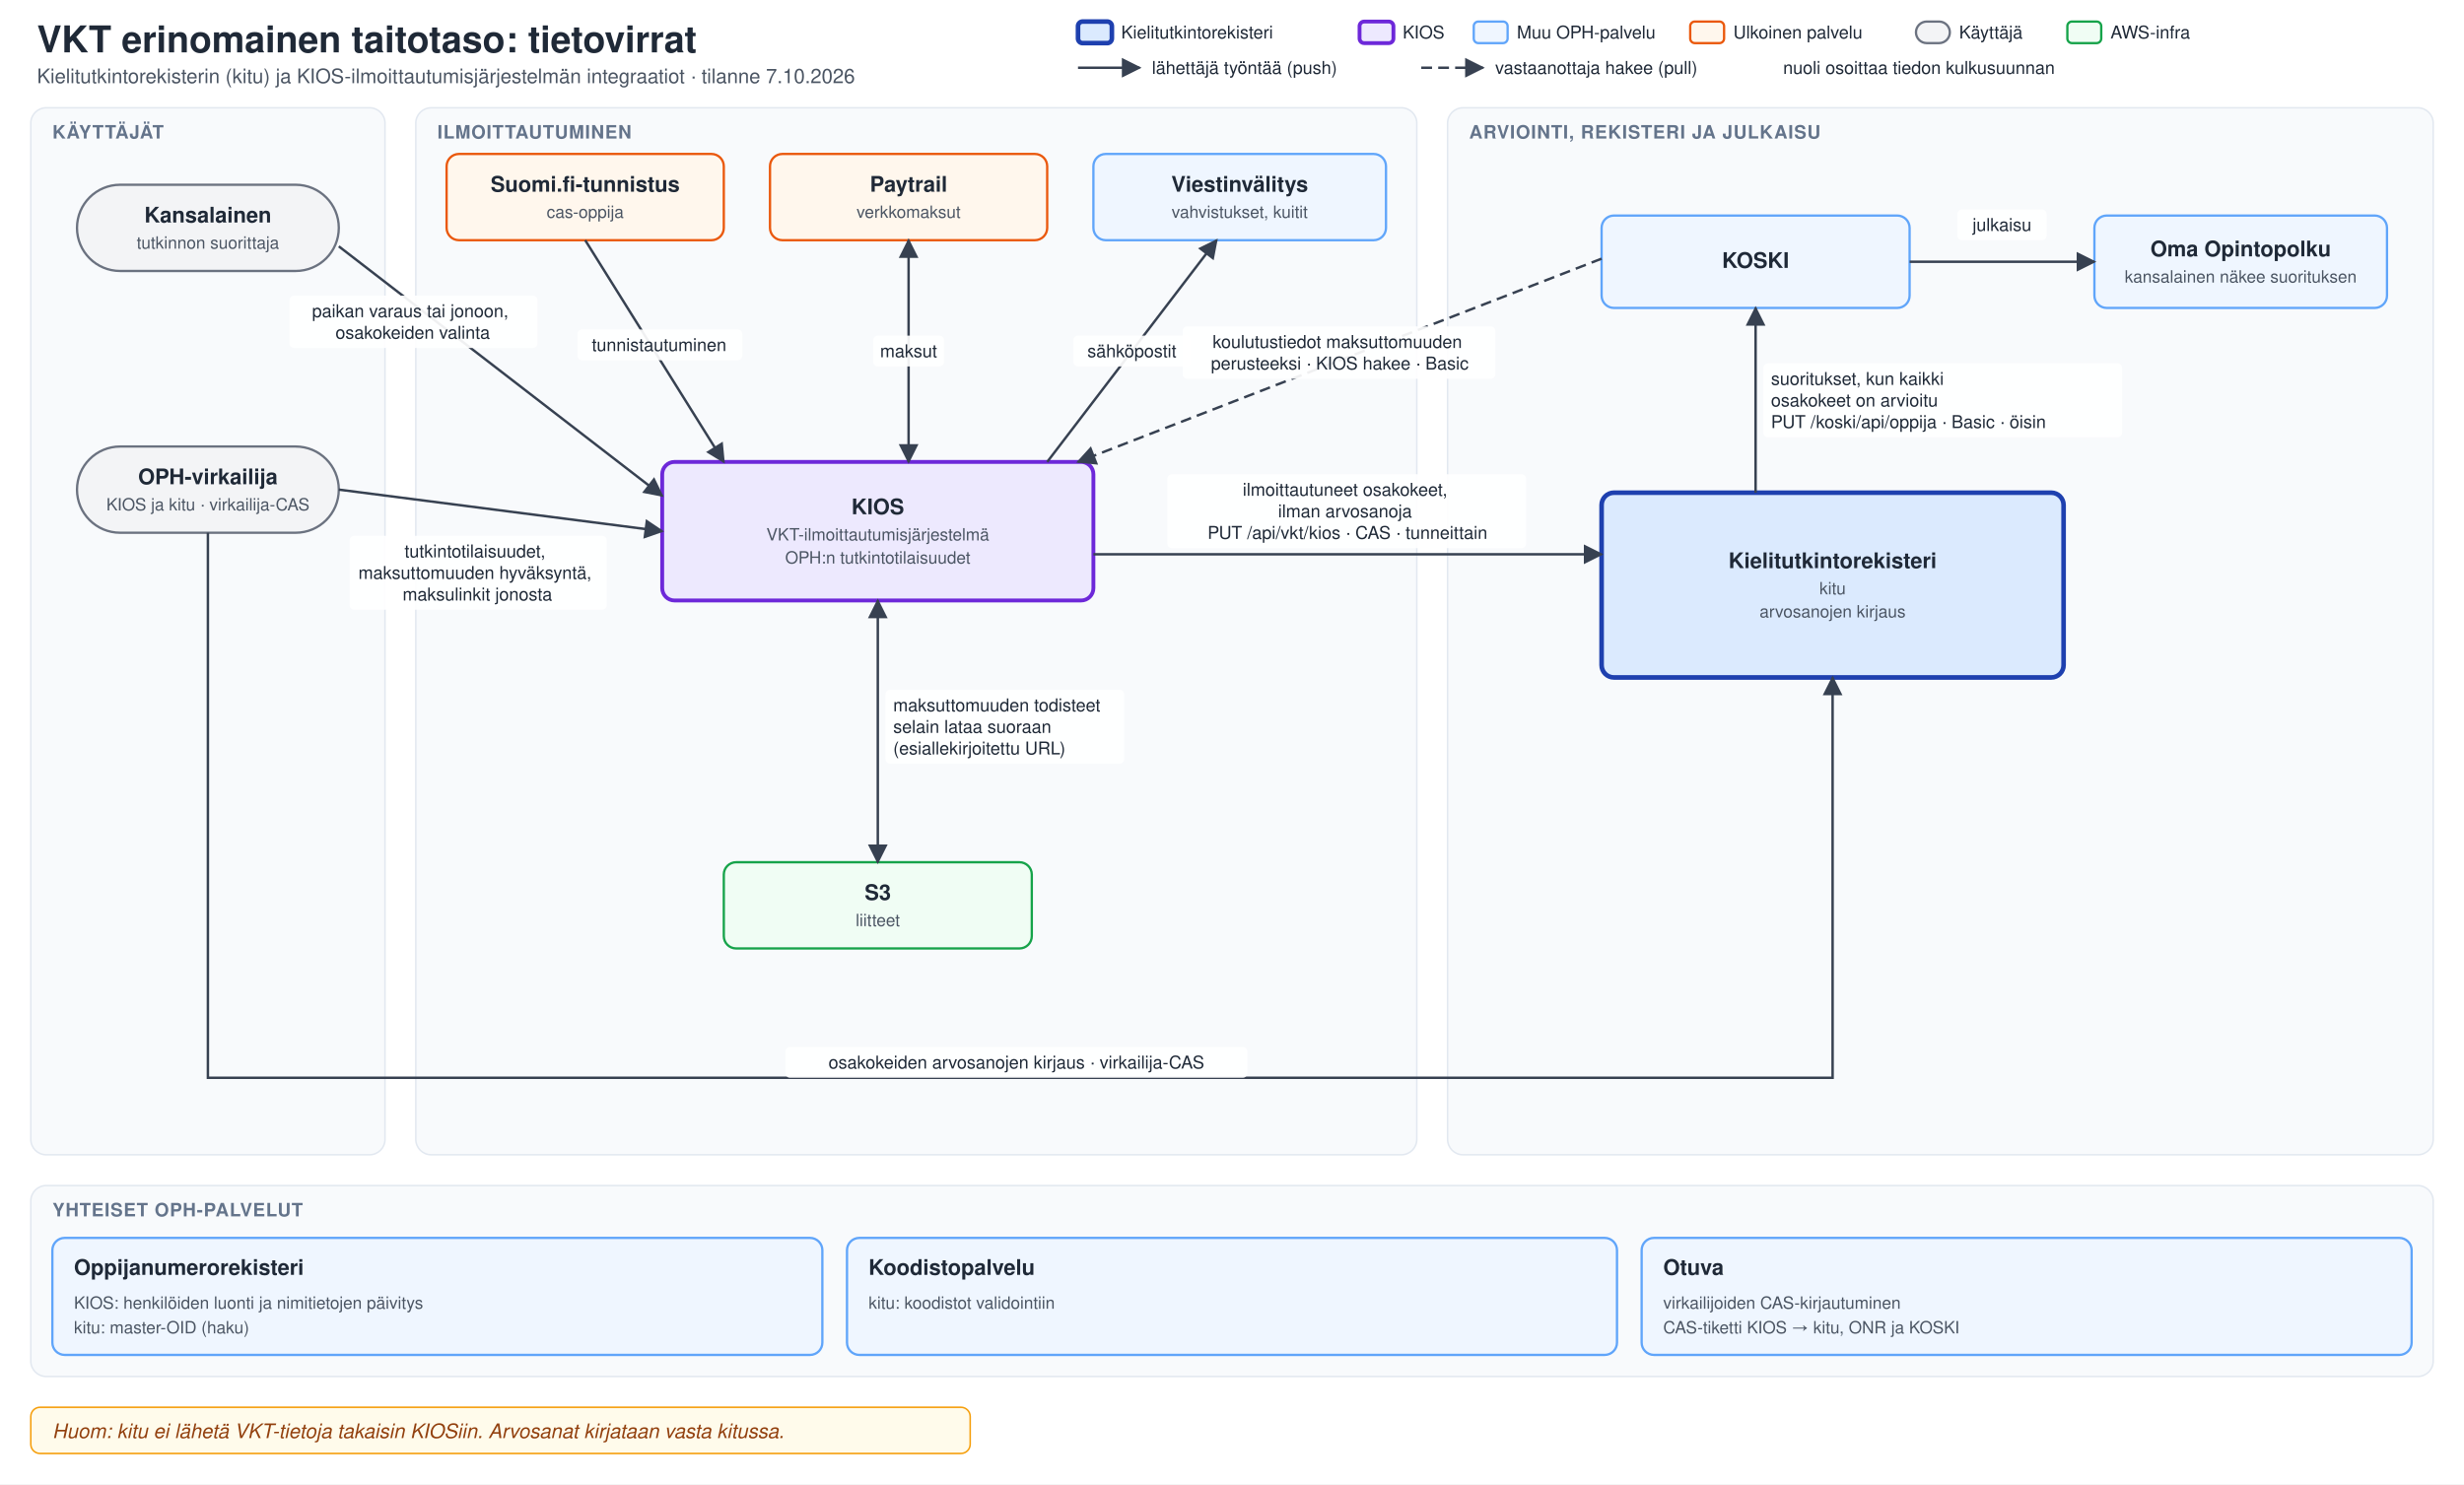
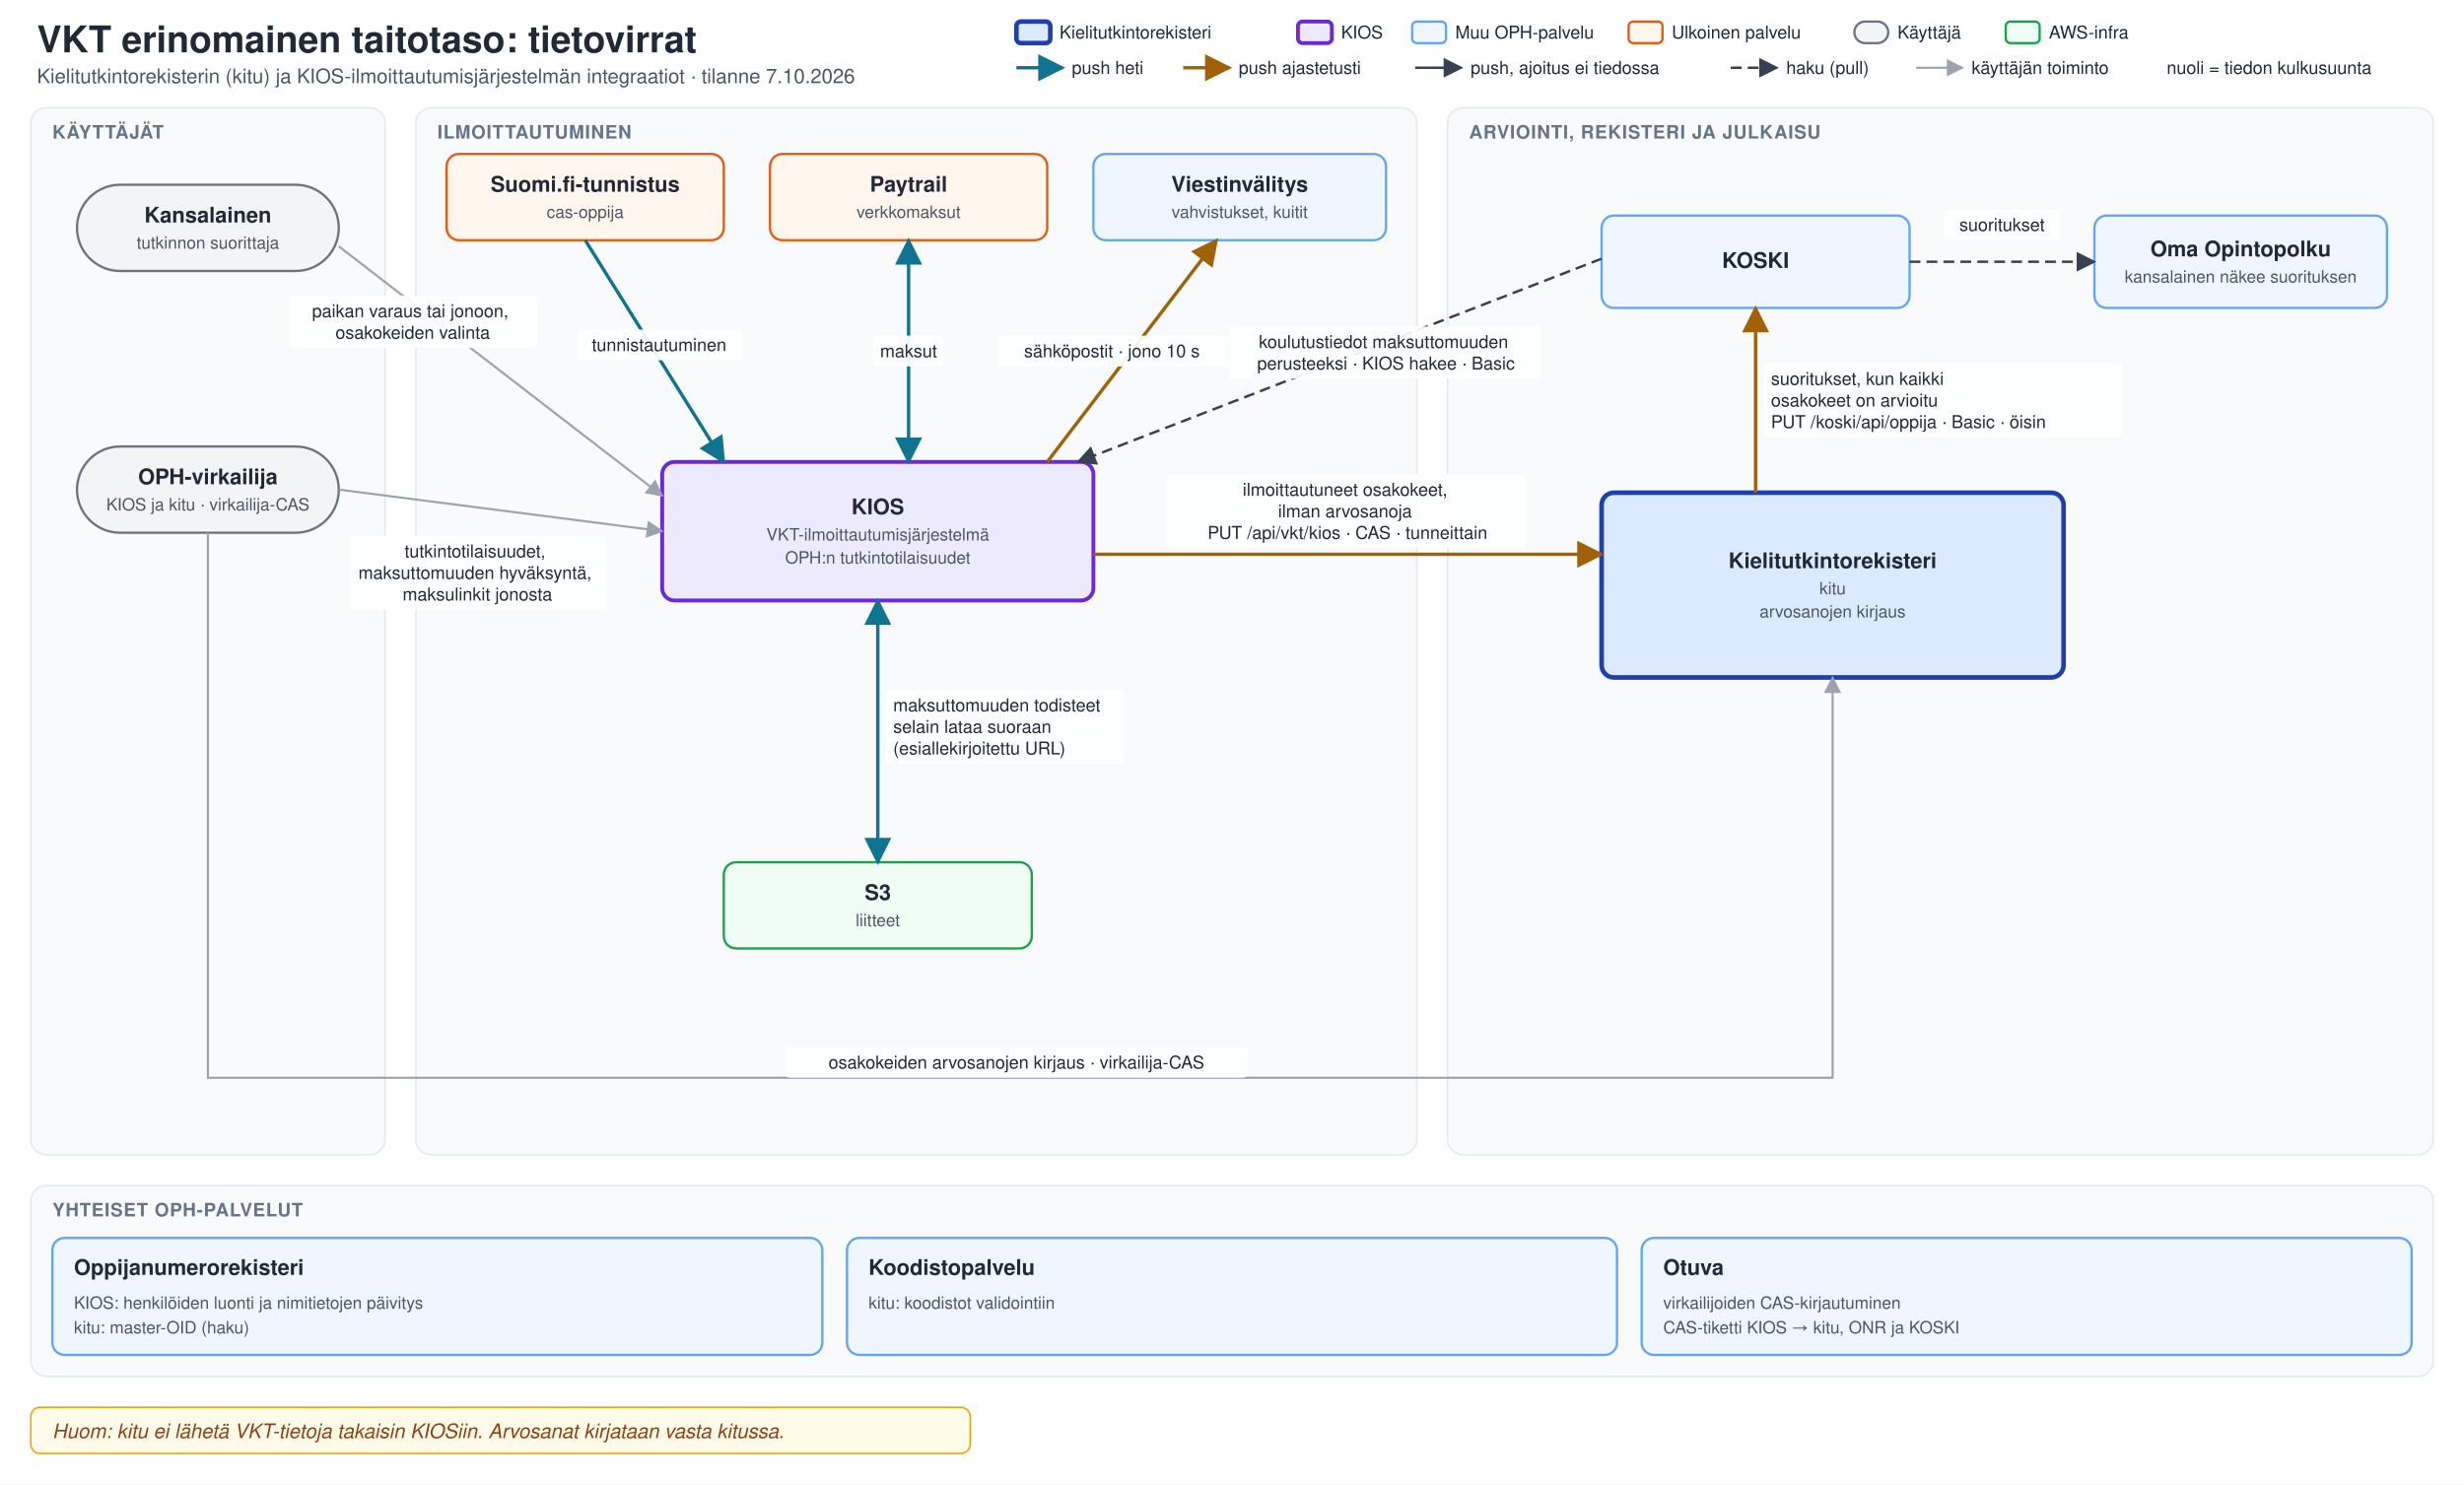
<svg xmlns="http://www.w3.org/2000/svg" width="1600" height="964" viewBox="0 0 1600 964">
  <defs>
    <style>
    text { font-family: Helvetica, Arial, sans-serif; fill: #1f2937; }
    .tausta { fill: #ffffff; }
    .otsikko { font-size: 24px; font-weight: bold; }
    .alaotsikko { font-size: 13px; fill: #4b5563; }
    .kaista { fill: #f8fafc; stroke: #e2e8f0; stroke-width: 1; }
    .kaistan-nimi { font-size: 12px; font-weight: bold; fill: #64748b; letter-spacing: 0.5px; }
    .laatikko rect { stroke-width: 1.5; }
    .nimi { font-size: 14px; font-weight: bold; }
    .lisatieto { font-size: 11px; fill: #4b5563; }
    .kitu rect { fill: #dbeafe; stroke: #1e40af; stroke-width: 3; }
    .kios rect { fill: #ede9fe; stroke: #6d28d9; stroke-width: 2.5; }
    .oph rect { fill: #eff6ff; stroke: #60a5fa; }
    .ulkoinen rect { fill: #fff7ed; stroke: #ea580c; }
    .infra rect { fill: #f0fdf4; stroke: #16a34a; }
    .toimija rect { fill: #f3f4f6; stroke: #6b7280; }
    .ryhma { fill: #f5f9ff; stroke: #60a5fa; stroke-width: 1.5; stroke-dasharray: 4 3; }
    .ryhman-nimi { font-size: 14px; font-weight: bold; fill: #1e3a8a; }
    .nuoli path { fill: none; stroke: #374151; stroke-width: 1.6; }
+     .heti path { stroke: #0e7490; stroke-width: 2.2; }
+     .ajastettu path { stroke: #a16207; stroke-width: 2.2; }
    .pull path { stroke-dasharray: 7 4; }
+     .kayttaja path { stroke: #9ca3af; stroke-width: 1.4; }
    .nuolen-teksti rect { fill: #ffffff; fill-opacity: 0.92; }
    .nuolen-teksti text { font-size: 11.5px; }
    .ei-kaytossa { opacity: 0.5; }
    .huom { font-size: 13px; font-style: italic; fill: #92400e; }
    .huom-tausta { fill: #fffbeb; stroke: #f59e0b; stroke-width: 1; }
    .selite { font-size: 11.5px; }
    </style>
-     <marker id="karki" viewBox="0 0 10 10" refX="9" refY="5" markerWidth="8" markerHeight="8" orient="auto-start-reverse">
+     <marker id="karki-heti" viewBox="0 0 10 10" refX="9" refY="5" markerWidth="8" markerHeight="8" orient="auto-start-reverse">
+       <path d="M 0,0 L 10,5 L 0,10 z" fill="#0e7490" />
+     </marker>
+     <marker id="karki-ajastettu" viewBox="0 0 10 10" refX="9" refY="5" markerWidth="8" markerHeight="8" orient="auto-start-reverse">
+       <path d="M 0,0 L 10,5 L 0,10 z" fill="#a16207" />
+     </marker>
+     <marker id="karki-push" viewBox="0 0 10 10" refX="9" refY="5" markerWidth="8" markerHeight="8" orient="auto-start-reverse">
      <path d="M 0,0 L 10,5 L 0,10 z" fill="#374151" />
+     </marker>
+     <marker id="karki-pull" viewBox="0 0 10 10" refX="9" refY="5" markerWidth="8" markerHeight="8" orient="auto-start-reverse">
+       <path d="M 0,0 L 10,5 L 0,10 z" fill="#374151" />
+     </marker>
+     <marker id="karki-kayttaja" viewBox="0 0 10 10" refX="9" refY="5" markerWidth="8" markerHeight="8" orient="auto-start-reverse">
+       <path d="M 0,0 L 10,5 L 0,10 z" fill="#9ca3af" />
    </marker>
  </defs>
  <rect class="tausta" x="0" y="0" width="1600" height="964" />
  <g id="otsikko">
    <text class="otsikko" x="24" y="34">VKT erinomainen taitotaso: tietovirrat</text>
    <text class="alaotsikko" x="24" y="54">Kielitutkintorekisterin (kitu) ja KIOS-ilmoittautumisjärjestelmän integraatiot · tilanne 7.10.2026</text>
  </g>
  <g id="selite">
    <g class="laatikko kitu">
-       <rect x="700" y="14" width="22" height="14" rx="3" />
-     </g>
-     <text class="selite" x="728" y="25">Kielitutkintorekisteri</text>
+       <rect x="660" y="14" width="22" height="14" rx="3" />
+     </g>
+     <text class="selite" x="688" y="25">Kielitutkintorekisteri</text>
    <g class="laatikko kios">
-       <rect x="882.825" y="14" width="22" height="14" rx="3" />
-     </g>
-     <text class="selite" x="910.825" y="25">KIOS</text>
+       <rect x="842.825" y="14" width="22" height="14" rx="3" />
+     </g>
+     <text class="selite" x="870.825" y="25">KIOS</text>
    <g class="laatikko oph">
-       <rect x="956.975" y="14" width="22" height="14" rx="3" />
-     </g>
-     <text class="selite" x="984.975" y="25">Muu OPH-palvelu</text>
+       <rect x="916.975" y="14" width="22" height="14" rx="3" />
+     </g>
+     <text class="selite" x="944.975" y="25">Muu OPH-palvelu</text>
    <g class="laatikko ulkoinen">
-       <rect x="1097.537" y="14" width="22" height="14" rx="3" />
-     </g>
-     <text class="selite" x="1125.537" y="25">Ulkoinen palvelu</text>
+       <rect x="1057.537" y="14" width="22" height="14" rx="3" />
+     </g>
+     <text class="selite" x="1085.537" y="25">Ulkoinen palvelu</text>
    <g class="laatikko toimija">
-       <rect x="1244.137" y="14" width="22" height="14" rx="7" />
-     </g>
-     <text class="selite" x="1272.137" y="25">Käyttäjä</text>
+       <rect x="1204.137" y="14" width="22" height="14" rx="7" />
+     </g>
+     <text class="selite" x="1232.137" y="25">Käyttäjä</text>
    <g class="laatikko infra">
-       <rect x="1342.437" y="14" width="22" height="14" rx="3" />
-     </g>
-     <text class="selite" x="1370.437" y="25">AWS-infra</text>
+       <rect x="1302.437" y="14" width="22" height="14" rx="3" />
+     </g>
+     <text class="selite" x="1330.437" y="25">AWS-infra</text>
+     <g class="nuoli heti">
+       <path d="M 660,44 L 690,44" marker-end="url(#karki-heti)" />
+     </g>
+     <text class="selite" x="696" y="48">push heti</text>
+     <g class="nuoli ajastettu">
+       <path d="M 768.337,44 L 798.337,44" marker-end="url(#karki-ajastettu)" />
+     </g>
+     <text class="selite" x="804.337" y="48">push ajastetusti</text>
    <g class="nuoli push">
-       <path d="M 700,44 L 740,44" marker-end="url(#karki)" />
-     </g>
-     <text class="selite" x="748" y="48">lähettäjä työntää (push)</text>
+       <path d="M 918.938,44 L 948.938,44" marker-end="url(#karki-push)" />
+     </g>
+     <text class="selite" x="954.938" y="48">push, ajoitus ei tiedossa</text>
    <g class="nuoli pull">
-       <path d="M 922.9,44 L 962.9,44" marker-end="url(#karki)" />
-     </g>
-     <text class="selite" x="970.9" y="48">vastaanottaja hakee (pull)</text>
-     <text class="selite" x="1157.875" y="48">nuoli osoittaa tiedon kulkusuunnan</text>
+       <path d="M 1123.875,44 L 1153.875,44" marker-end="url(#karki-pull)" />
+     </g>
+     <text class="selite" x="1159.875" y="48">haku (pull)</text>
+     <g class="nuoli kayttaja">
+       <path d="M 1244.287,44 L 1274.287,44" marker-end="url(#karki-kayttaja)" />
+     </g>
+     <text class="selite" x="1280.287" y="48">käyttäjän toiminto</text>
+     <text class="selite" x="1406.962" y="48">nuoli = tiedon kulkusuunta</text>
  </g>
  <g id="kaista-toimijat">
    <rect class="kaista" x="20" y="70" width="230" height="680" rx="10" />
    <text class="kaistan-nimi" x="34" y="90">KÄYTTÄJÄT</text>
  </g>
  <g id="kaista-ilmoittautuminen">
    <rect class="kaista" x="270" y="70" width="650" height="680" rx="10" />
    <text class="kaistan-nimi" x="284" y="90">ILMOITTAUTUMINEN</text>
  </g>
  <g id="kaista-rekisteri">
    <rect class="kaista" x="940" y="70" width="640" height="680" rx="10" />
    <text class="kaistan-nimi" x="954" y="90">ARVIOINTI, REKISTERI JA JULKAISU</text>
  </g>
  <g id="kansalainen" class="laatikko toimija">
    <rect x="50" y="120" width="170" height="56" rx="28" />
    <text class="nimi" x="135" y="144.5" text-anchor="middle">Kansalainen</text>
    <text class="lisatieto" x="135" y="161.5" text-anchor="middle">tutkinnon suorittaja</text>
  </g>
  <g id="virkailija" class="laatikko toimija">
    <rect x="50" y="290" width="170" height="56" rx="28" />
    <text class="nimi" x="135" y="314.5" text-anchor="middle">OPH-virkailija</text>
    <text class="lisatieto" x="135" y="331.5" text-anchor="middle">KIOS ja kitu · virkailija-CAS</text>
  </g>
  <g id="suomifi" class="laatikko ulkoinen">
    <rect x="290" y="100" width="180" height="56" rx="8" />
    <text class="nimi" x="380" y="124.5" text-anchor="middle">Suomi.fi-tunnistus</text>
    <text class="lisatieto" x="380" y="141.5" text-anchor="middle">cas-oppija</text>
  </g>
  <g id="paytrail" class="laatikko ulkoinen">
    <rect x="500" y="100" width="180" height="56" rx="8" />
    <text class="nimi" x="590" y="124.5" text-anchor="middle">Paytrail</text>
    <text class="lisatieto" x="590" y="141.5" text-anchor="middle">verkkomaksut</text>
  </g>
  <g id="viestinvalitys" class="laatikko oph">
    <rect x="710" y="100" width="190" height="56" rx="8" />
    <text class="nimi" x="805" y="124.5" text-anchor="middle">Viestinvälitys</text>
    <text class="lisatieto" x="805" y="141.5" text-anchor="middle">vahvistukset, kuitit</text>
  </g>
  <g id="kios" class="laatikko kios">
    <rect x="430" y="300" width="280" height="90" rx="8" />
    <text class="nimi" x="570" y="334" text-anchor="middle">KIOS</text>
    <text class="lisatieto" x="570" y="351" text-anchor="middle">VKT-ilmoittautumisjärjestelmä</text>
    <text class="lisatieto" x="570" y="366" text-anchor="middle">OPH:n tutkintotilaisuudet</text>
  </g>
  <g id="s3" class="laatikko infra">
    <rect x="470" y="560" width="200" height="56" rx="8" />
    <text class="nimi" x="570" y="584.5" text-anchor="middle">S3</text>
    <text class="lisatieto" x="570" y="601.5" text-anchor="middle">liitteet</text>
  </g>
  <g id="kitu" class="laatikko kitu">
    <rect x="1040" y="320" width="300" height="120" rx="8" />
    <text class="nimi" x="1190" y="369" text-anchor="middle">Kielitutkintorekisteri</text>
    <text class="lisatieto" x="1190" y="386" text-anchor="middle">kitu</text>
    <text class="lisatieto" x="1190" y="401" text-anchor="middle">arvosanojen kirjaus</text>
  </g>
  <g id="koski" class="laatikko oph">
    <rect x="1040" y="140" width="200" height="60" rx="8" />
    <text class="nimi" x="1140" y="174" text-anchor="middle">KOSKI</text>
  </g>
  <g id="oma-opintopolku" class="laatikko oph">
    <rect x="1360" y="140" width="190" height="60" rx="8" />
    <text class="nimi" x="1455" y="166.5" text-anchor="middle">Oma Opintopolku</text>
    <text class="lisatieto" x="1455" y="183.5" text-anchor="middle">kansalainen näkee suorituksen</text>
  </g>
-   <g id="kansalainen-kios" class="nuoli push">
-     <path d="M 220,160 L 430,322" marker-end="url(#karki)" />
+   <g id="kansalainen-kios" class="nuoli kayttaja">
+     <path d="M 220,160 L 430,322" marker-end="url(#karki-kayttaja)" />
    <g class="nuolen-teksti">
      <rect x="188" y="192" width="161" height="34" rx="3" />
      <text x="268" y="206" text-anchor="middle">
        <tspan x="268" y="206">paikan varaus tai jonoon,</tspan>
        <tspan x="268" y="220">osakokeiden valinta</tspan>
      </text>
    </g>
  </g>
-   <g id="suomifi-kios" class="nuoli push">
-     <path d="M 380,156 L 470,300" marker-end="url(#karki)" />
+   <g id="suomifi-kios" class="nuoli heti">
+     <path d="M 380,156 L 470,300" marker-end="url(#karki-heti)" />
    <g class="nuolen-teksti">
      <rect x="375" y="214" width="107" height="20" rx="3" />
      <text x="428" y="228" text-anchor="middle">
        <tspan x="428" y="228">tunnistautuminen</tspan>
      </text>
    </g>
  </g>
-   <g id="kios-paytrail" class="nuoli push">
-     <path d="M 590,300 L 590,156" marker-end="url(#karki)" marker-start="url(#karki)" />
+   <g id="kios-paytrail" class="nuoli heti">
+     <path d="M 590,300 L 590,156" marker-end="url(#karki-heti)" marker-start="url(#karki-heti)" />
    <g class="nuolen-teksti">
      <rect x="567" y="218" width="46" height="20" rx="3" />
      <text x="590" y="232" text-anchor="middle">
        <tspan x="590" y="232">maksut</tspan>
      </text>
    </g>
  </g>
-   <g id="kios-viestinvalitys" class="nuoli push">
-     <path d="M 680,300 L 790,156" marker-end="url(#karki)" />
-     <g class="nuolen-teksti">
-       <rect x="697" y="218" width="76" height="20" rx="3" />
-       <text x="735" y="232" text-anchor="middle">
-         <tspan x="735" y="232">sähköpostit</tspan>
-       </text>
-     </g>
-   </g>
-   <g id="virkailija-kios" class="nuoli push">
-     <path d="M 220,318 L 430,345" marker-end="url(#karki)" />
+   <g id="kios-viestinvalitys" class="nuoli ajastettu">
+     <path d="M 680,300 L 790,156" marker-end="url(#karki-ajastettu)" />
+     <g class="nuolen-teksti">
+       <rect x="648" y="218" width="149" height="20" rx="3" />
+       <text x="722" y="232" text-anchor="middle">
+         <tspan x="722" y="232">sähköpostit · jono 10 s</tspan>
+       </text>
+     </g>
+   </g>
+   <g id="virkailija-kios" class="nuoli kayttaja">
+     <path d="M 220,318 L 430,345" marker-end="url(#karki-kayttaja)" />
    <g class="nuolen-teksti">
      <rect x="227" y="348" width="167" height="48" rx="3" />
      <text x="310" y="362" text-anchor="middle">
        <tspan x="310" y="362">tutkintotilaisuudet,</tspan>
        <tspan x="310" y="376">maksuttomuuden hyväksyntä,</tspan>
        <tspan x="310" y="390">maksulinkit jonosta</tspan>
      </text>
    </g>
  </g>
-   <g id="kios-s3" class="nuoli push">
-     <path d="M 570,390 L 570,560" marker-end="url(#karki)" marker-start="url(#karki)" />
+   <g id="kios-s3" class="nuoli heti">
+     <path d="M 570,390 L 570,560" marker-end="url(#karki-heti)" marker-start="url(#karki-heti)" />
    <g class="nuolen-teksti">
      <rect x="575" y="448" width="155" height="48" rx="3" />
      <text x="580" y="462" text-anchor="start">
        <tspan x="580" y="462">maksuttomuuden todisteet</tspan>
        <tspan x="580" y="476">selain lataa suoraan</tspan>
        <tspan x="580" y="490">(esiallekirjoitettu URL)</tspan>
      </text>
    </g>
  </g>
-   <g id="kios-kitu" class="nuoli push">
-     <path d="M 710,360 L 1040,360" marker-end="url(#karki)" />
+   <g id="kios-kitu" class="nuoli ajastettu">
+     <path d="M 710,360 L 1040,360" marker-end="url(#karki-ajastettu)" />
    <g class="nuolen-teksti">
      <rect x="758" y="308" width="233" height="48" rx="3" />
      <text x="875" y="322" text-anchor="middle">
        <tspan x="875" y="322">ilmoittautuneet osakokeet,</tspan>
        <tspan x="875" y="336">ilman arvosanoja</tspan>
        <tspan x="875" y="350">PUT /api/vkt/kios · CAS · tunneittain</tspan>
      </text>
    </g>
  </g>
  <g id="kios-hakee-koskesta" class="nuoli pull">
-     <path d="M 1040,168 L 700,300" marker-end="url(#karki)" />
-     <g class="nuolen-teksti">
-       <rect x="768" y="212" width="203" height="34" rx="3" />
-       <text x="870" y="226" text-anchor="middle">
-         <tspan x="870" y="226">koulutustiedot maksuttomuuden</tspan>
-         <tspan x="870" y="240">perusteeksi · KIOS hakee · Basic</tspan>
-       </text>
-     </g>
-   </g>
-   <g id="virkailija-kitu" class="nuoli push">
-     <path d="M 135,346 L 135,700 L 1190,700 L 1190,440" marker-end="url(#karki)" />
+     <path d="M 1040,168 L 700,300" marker-end="url(#karki-pull)" />
+     <g class="nuolen-teksti">
+       <rect x="798" y="212" width="203" height="34" rx="3" />
+       <text x="900" y="226" text-anchor="middle">
+         <tspan x="900" y="226">koulutustiedot maksuttomuuden</tspan>
+         <tspan x="900" y="240">perusteeksi · KIOS hakee · Basic</tspan>
+       </text>
+     </g>
+   </g>
+   <g id="virkailija-kitu" class="nuoli kayttaja">
+     <path d="M 135,346 L 135,700 L 1190,700 L 1190,440" marker-end="url(#karki-kayttaja)" />
    <g class="nuolen-teksti">
      <rect x="510" y="680" width="300" height="20" rx="3" />
      <text x="660" y="694" text-anchor="middle">
        <tspan x="660" y="694">osakokeiden arvosanojen kirjaus · virkailija-CAS</tspan>
      </text>
    </g>
  </g>
-   <g id="kitu-koski" class="nuoli push">
-     <path d="M 1140,320 L 1140,200" marker-end="url(#karki)" />
+   <g id="kitu-koski" class="nuoli ajastettu">
+     <path d="M 1140,320 L 1140,200" marker-end="url(#karki-ajastettu)" />
    <g class="nuolen-teksti">
      <rect x="1145" y="236" width="233" height="48" rx="3" />
      <text x="1150" y="250" text-anchor="start">
        <tspan x="1150" y="250">suoritukset, kun kaikki</tspan>
        <tspan x="1150" y="264">osakokeet on arvioitu</tspan>
        <tspan x="1150" y="278">PUT /koski/api/oppija · Basic · öisin</tspan>
      </text>
    </g>
  </g>
-   <g id="koski-oma-opintopolku" class="nuoli push">
-     <path d="M 1240,170 L 1360,170" marker-end="url(#karki)" />
-     <g class="nuolen-teksti">
-       <rect x="1271" y="136" width="58" height="20" rx="3" />
+   <g id="koski-oma-opintopolku" class="nuoli pull">
+     <path d="M 1240,170 L 1360,170" marker-end="url(#karki-pull)" />
+     <g class="nuolen-teksti">
+       <rect x="1262" y="136" width="76" height="20" rx="3" />
      <text x="1300" y="150" text-anchor="middle">
-         <tspan x="1300" y="150">julkaisu</tspan>
+         <tspan x="1300" y="150">suoritukset</tspan>
      </text>
    </g>
  </g>
  <g id="kaista-yhteiset">
    <rect class="kaista" x="20" y="770" width="1560" height="124" rx="10" />
    <text class="kaistan-nimi" x="34" y="790">YHTEISET OPH-PALVELUT</text>
  </g>
  <g id="onr" class="laatikko oph">
    <rect x="34.0" y="804" width="500" height="76" rx="8" />
    <text class="nimi" x="48.0" y="828">Oppijanumerorekisteri</text>
    <text class="lisatieto" x="48.0" y="850">KIOS: henkilöiden luonti ja nimitietojen päivitys</text>
    <text class="lisatieto" x="48.0" y="866">kitu: master-OID (haku)</text>
  </g>
  <g id="koodisto" class="laatikko oph">
    <rect x="550.0" y="804" width="500" height="76" rx="8" />
    <text class="nimi" x="564.0" y="828">Koodistopalvelu</text>
    <text class="lisatieto" x="564.0" y="850">kitu: koodistot validointiin</text>
  </g>
  <g id="otuva" class="laatikko oph">
    <rect x="1066.0" y="804" width="500" height="76" rx="8" />
    <text class="nimi" x="1080.0" y="828">Otuva</text>
    <text class="lisatieto" x="1080.0" y="850">virkailijoiden CAS-kirjautuminen</text>
    <text class="lisatieto" x="1080.0" y="866">CAS-tiketti KIOS → kitu, ONR ja KOSKI</text>
  </g>
  <g id="huom">
    <rect class="huom-tausta" x="20" y="914" width="610" height="30" rx="6" />
    <text class="huom" x="34" y="934">Huom: kitu ei lähetä VKT-tietoja takaisin KIOSiin. Arvosanat kirjataan vasta kitussa.</text>
  </g>
</svg>
